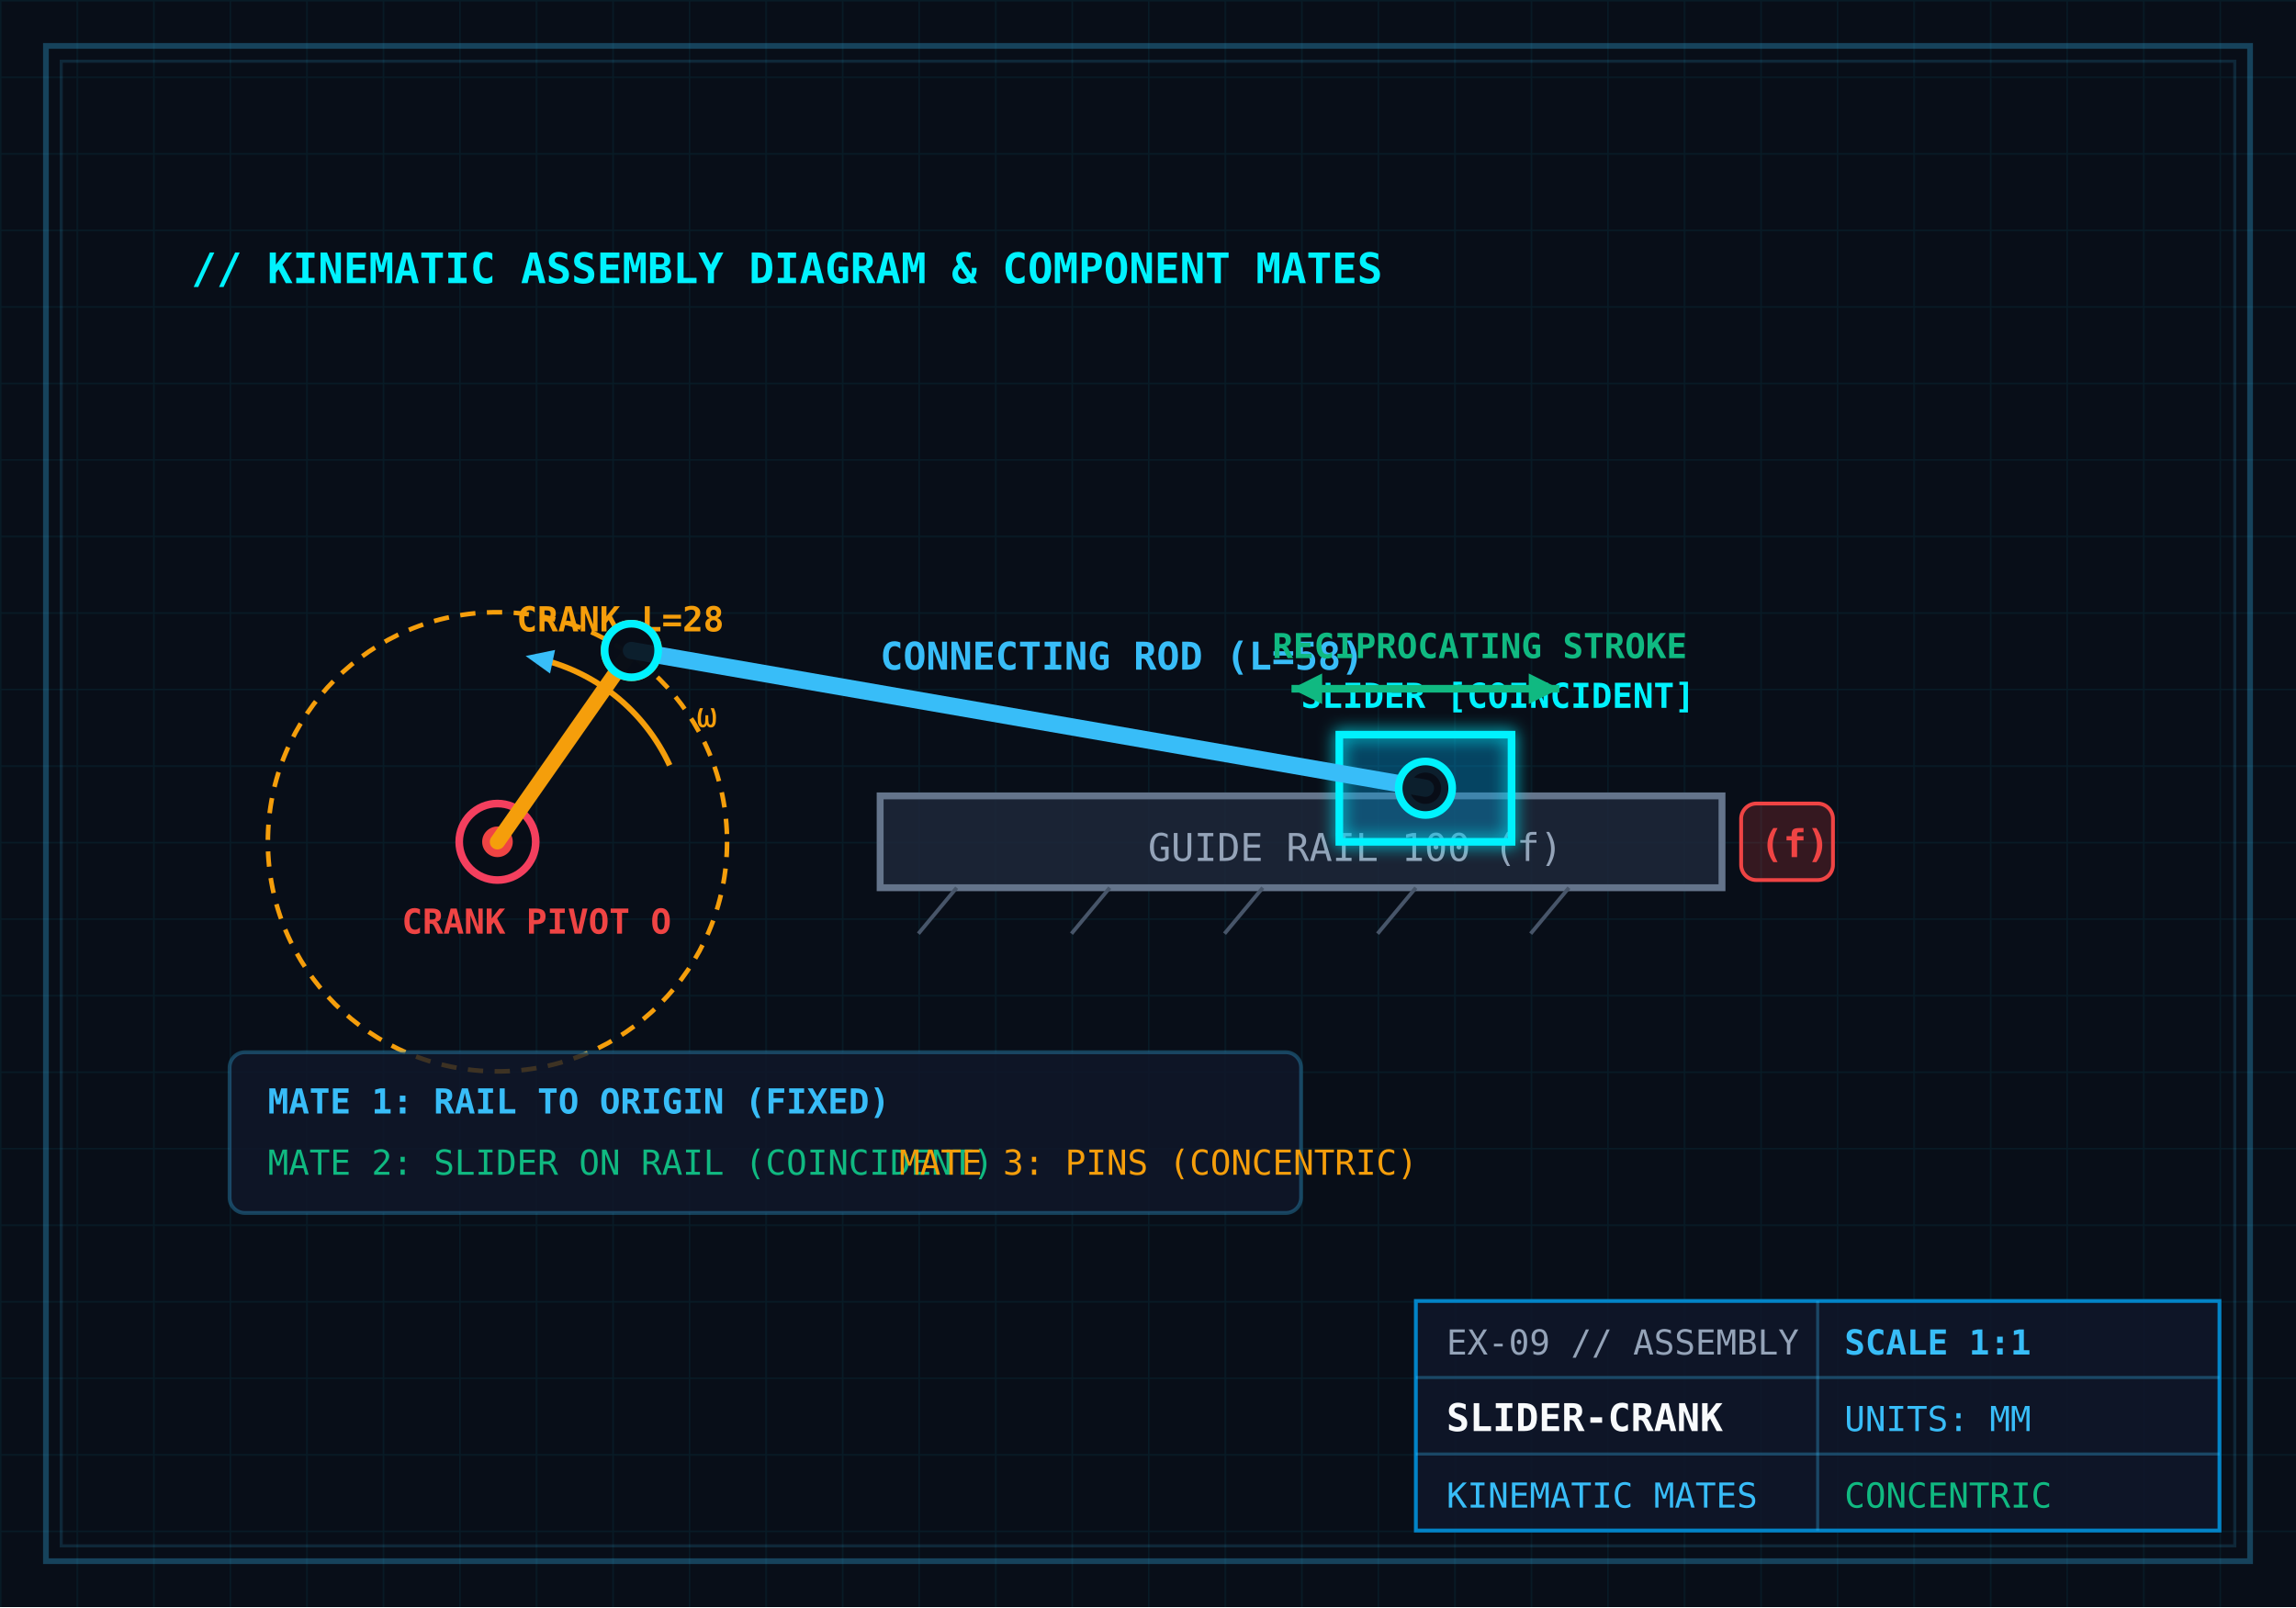
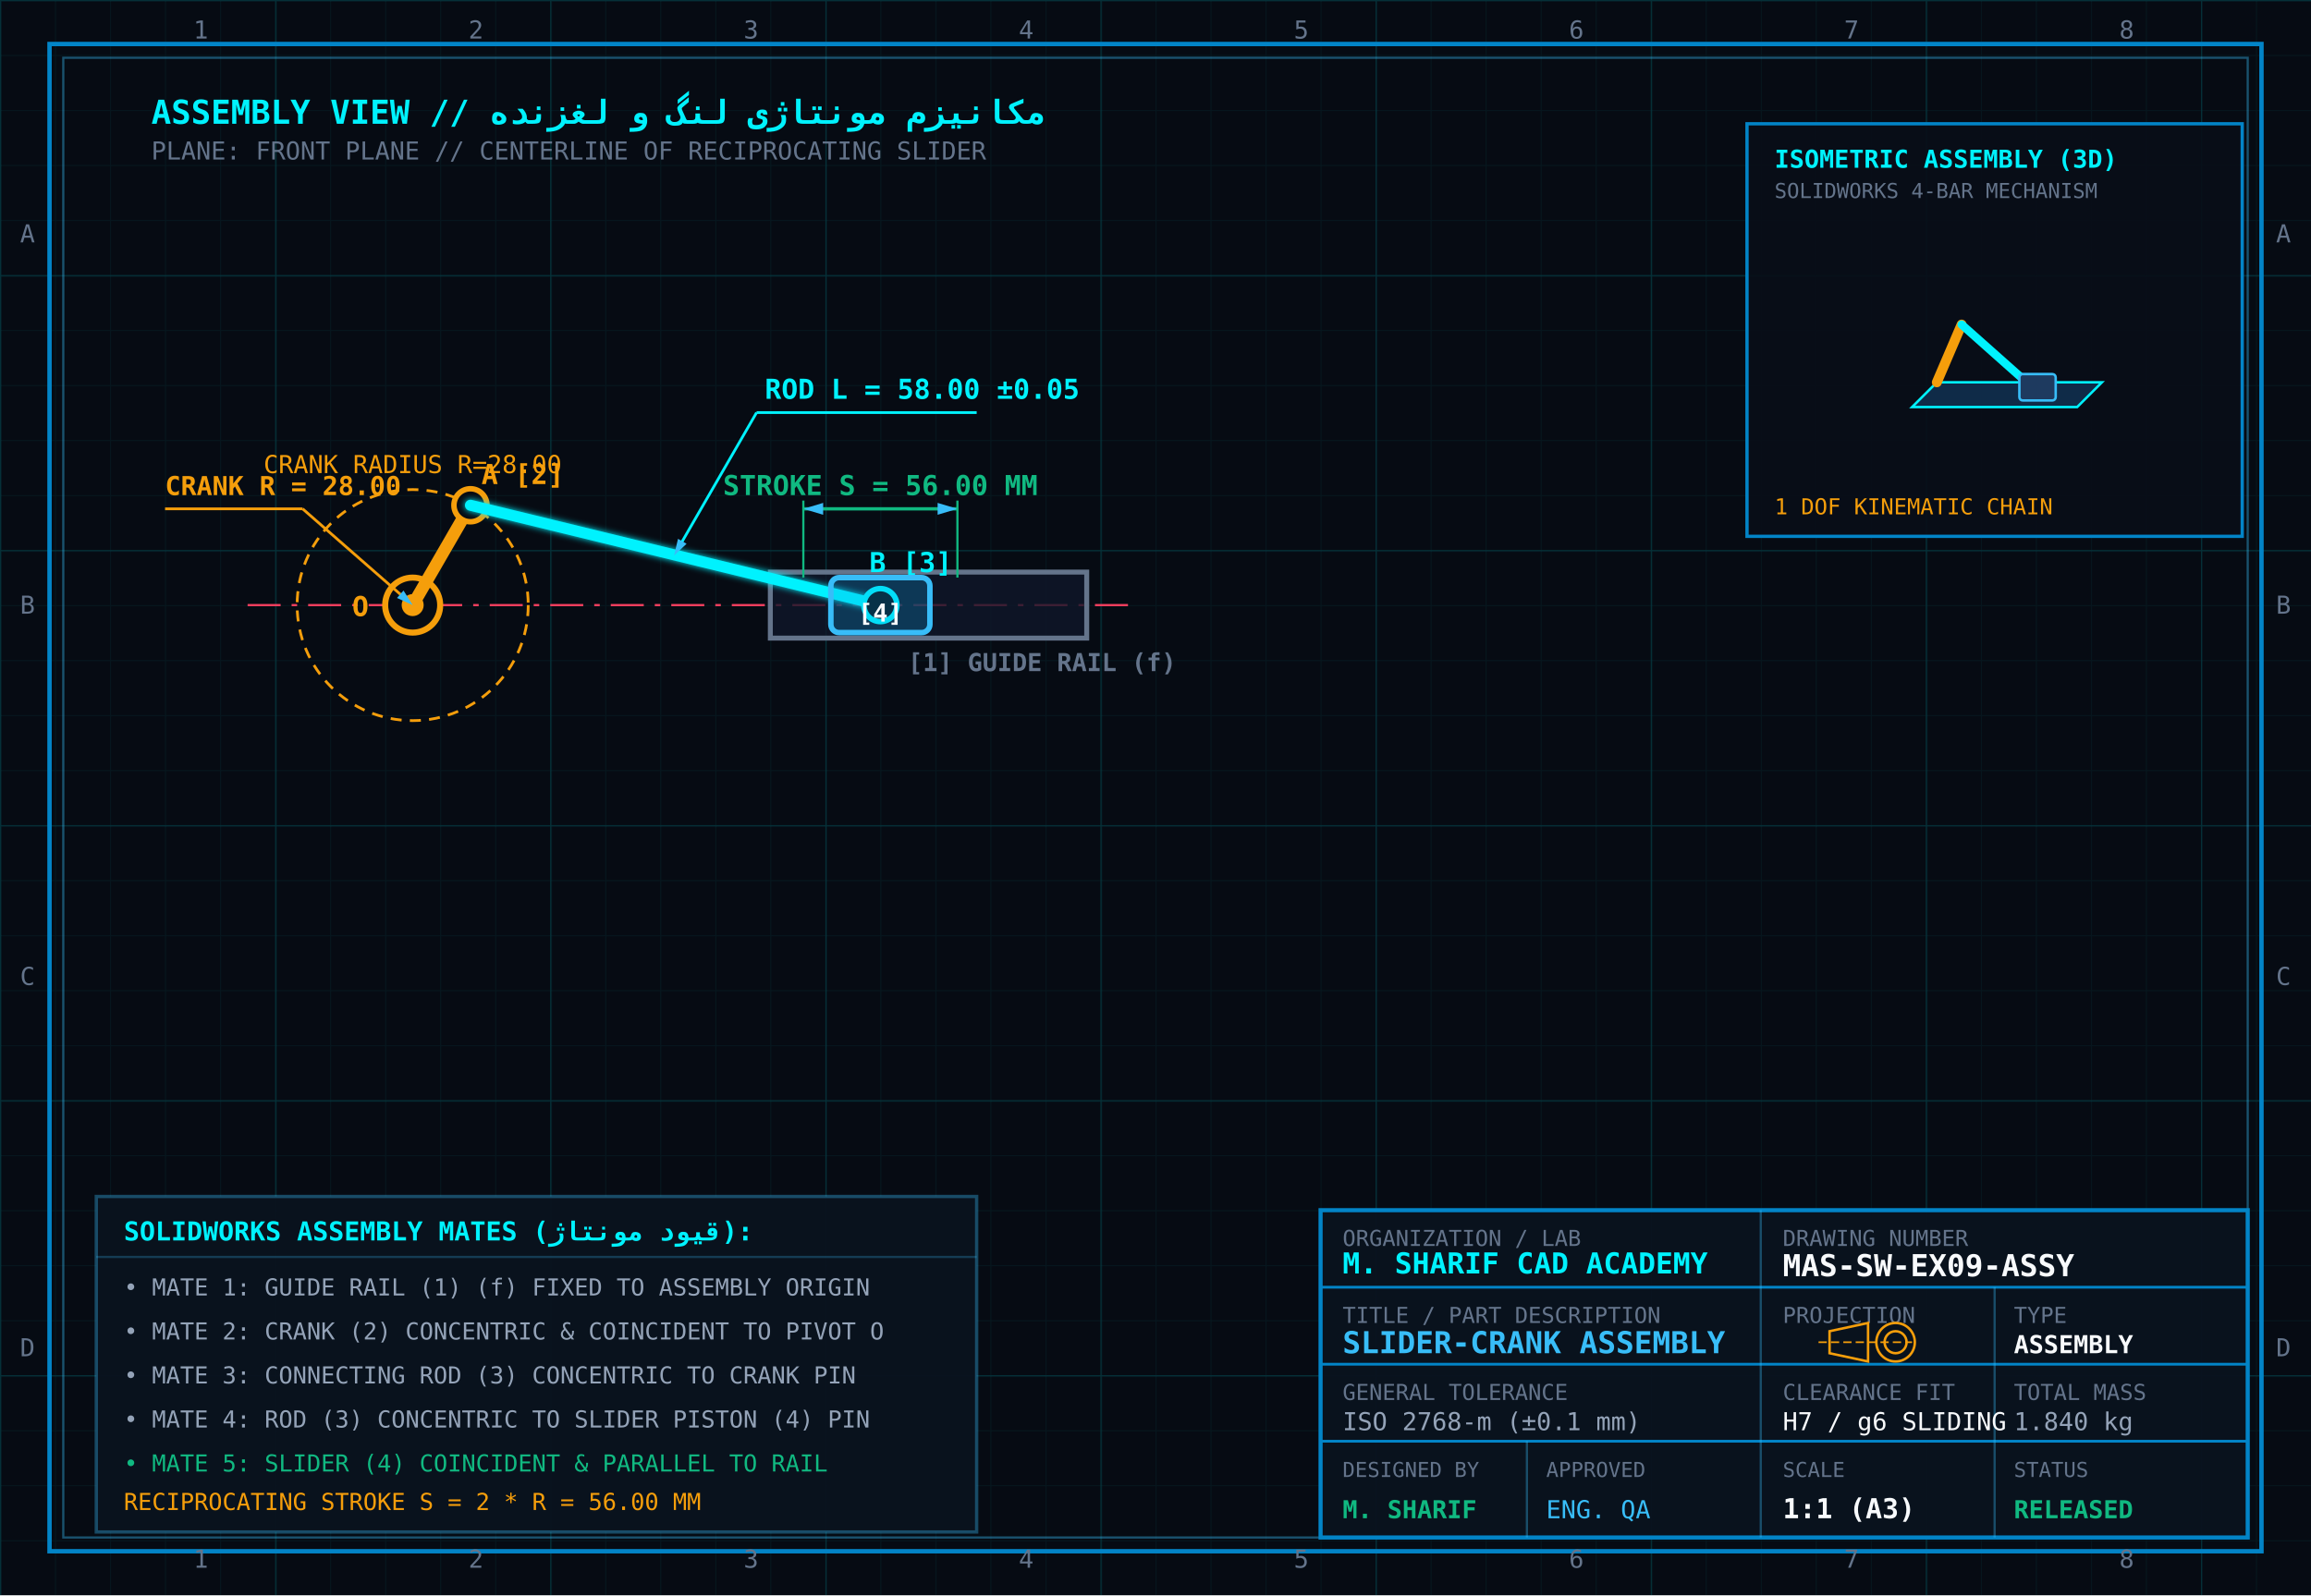
- <svg xmlns="http://www.w3.org/2000/svg" viewBox="0 0 600 420" width="100%" height="100%">
+ <svg xmlns="http://www.w3.org/2000/svg" viewBox="0 0 840 580" width="100%" height="100%">
  <defs>
-     <pattern id="grid9" width="20" height="20" patternUnits="userSpaceOnUse">
-       <path d="M 20 0 L 0 0 0 20" fill="none" stroke="rgba(0, 242, 254, 0.06)" stroke-width="0.8" />
+     <pattern id="cadGrid9" width="20" height="20" patternUnits="userSpaceOnUse">
+       <path d="M 20 0 L 0 0 0 20" fill="none" stroke="rgba(0, 242, 254, 0.05)" stroke-width="0.75" />
    </pattern>
-     <marker id="arr9" viewBox="0 0 10 10" refX="5" refY="5" markerWidth="6" markerHeight="6" orient="auto-start-reverse">
-       <path d="M 0 1.5 L 8 5 L 0 8.5 z" fill="#38bdf8" />
+     <pattern id="cadGridMajor9" width="100" height="100" patternUnits="userSpaceOnUse">
+       <path d="M 100 0 L 0 0 0 100" fill="none" stroke="rgba(0, 242, 254, 0.12)" stroke-width="1" />
+     </pattern>
+     <marker id="arrEnd9" viewBox="0 0 10 10" refX="10" refY="5" markerWidth="6" markerHeight="6" orient="auto">
+       <path d="M 0 2 L 10 5 L 0 8 Z" fill="#38bdf8" />
    </marker>
-     <filter id="glow9" x="-20%" y="-20%" width="140%" height="140%">
-       <feGaussianBlur stdDeviation="2" result="blur" />
+     <marker id="arrStart9" viewBox="0 0 10 10" refX="0" refY="5" markerWidth="6" markerHeight="6" orient="auto">
+       <path d="M 10 2 L 0 5 L 10 8 Z" fill="#38bdf8" />
+     </marker>
+     <filter id="glow9" x="-10%" y="-10%" width="120%" height="120%">
+       <feGaussianBlur stdDeviation="1.2" result="blur" />
      <feComposite in="SourceGraphic" in2="blur" operator="over" />
    </filter>
  </defs>
-   <rect width="600" height="420" fill="#080e18" />
-   <rect width="600" height="420" fill="url(#grid9)" />
-   <rect x="12" y="12" width="576" height="396" fill="none" stroke="rgba(56, 189, 248, 0.3)" stroke-width="1.5" />
-   <rect x="16" y="16" width="568" height="388" fill="none" stroke="rgba(56, 189, 248, 0.15)" stroke-width="0.8" />
-   <g transform="translate(370, 340)">
-     <rect width="210" height="60" fill="rgba(15, 23, 42, 0.9)" stroke="#0284c7" stroke-width="1" />
-     <line x1="0" y1="20" x2="210" y2="20" stroke="rgba(56, 189, 248, 0.3)" stroke-width="0.8" />
-     <line x1="0" y1="40" x2="210" y2="40" stroke="rgba(56, 189, 248, 0.3)" stroke-width="0.8" />
-     <line x1="105" y1="0" x2="105" y2="60" stroke="rgba(56, 189, 248, 0.3)" stroke-width="0.8" />
-     <text x="8" y="14" fill="#94a3b8" font-family="monospace" font-size="9">EX-09 // ASSEMBLY</text>
-     <text x="112" y="14" fill="#38bdf8" font-family="monospace" font-size="9" font-weight="bold">SCALE 1:1</text>
-     <text x="8" y="34" fill="#f8fafc" font-family="monospace" font-size="10" font-weight="bold">SLIDER-CRANK</text>
-     <text x="112" y="34" fill="#38bdf8" font-family="monospace" font-size="9">UNITS: MM</text>
-     <text x="8" y="54" fill="#38bdf8" font-family="monospace" font-size="9">KINEMATIC MATES</text>
-     <text x="112" y="54" fill="#10b981" font-family="monospace" font-size="9">CONCENTRIC</text>
+   <rect width="840" height="580" fill="#060b13" class="cad-bg" />
+   <rect width="840" height="580" fill="url(#cadGrid9)" class="cad-grid" />
+   <rect width="840" height="580" fill="url(#cadGridMajor9)" class="cad-grid-major" />
+   <rect x="18" y="16" width="804" height="548" fill="none" stroke="#0284c7" stroke-width="1.6" />
+   <rect x="23" y="21" width="794" height="538" fill="none" stroke="rgba(56, 189, 248, 0.4)" stroke-width="0.8" />
+   <g fill="#64748b" font-family="monospace" font-size="9" text-anchor="middle">
+     <text x="73" y="14">1</text>
+     <text x="73" y="570">1</text>
+     <text x="173" y="14">2</text>
+     <text x="173" y="570">2</text>
+     <text x="273" y="14">3</text>
+     <text x="273" y="570">3</text>
+     <text x="373" y="14">4</text>
+     <text x="373" y="570">4</text>
+     <text x="473" y="14">5</text>
+     <text x="473" y="570">5</text>
+     <text x="573" y="14">6</text>
+     <text x="573" y="570">6</text>
+     <text x="673" y="14">7</text>
+     <text x="673" y="570">7</text>
+     <text x="773" y="14">8</text>
+     <text x="773" y="570">8</text>
  </g>
-   <g transform="translate(50, 60)">
-     <text x="0" y="14" fill="#00f2fe" font-family="monospace" font-size="11" font-weight="bold">// KINEMATIC ASSEMBLY DIAGRAM &amp; COMPONENT MATES</text>
-     <g transform="translate(180, 160)">
-       <rect x="0" y="-12" width="220" height="24" fill="rgba(30, 41, 59, 0.8)" stroke="#64748b" stroke-width="1.8" />
-       <line x1="0" y1="12" x2="220" y2="12" stroke="#64748b" stroke-width="1.2" />
-       <line x1="20" y1="12" x2="10" y2="24" stroke="#475569" stroke-width="1" />
-       <line x1="60" y1="12" x2="50" y2="24" stroke="#475569" stroke-width="1" />
-       <line x1="100" y1="12" x2="90" y2="24" stroke="#475569" stroke-width="1" />
-       <line x1="140" y1="12" x2="130" y2="24" stroke="#475569" stroke-width="1" />
-       <line x1="180" y1="12" x2="170" y2="24" stroke="#475569" stroke-width="1" />
-       <text x="70" y="5" fill="#94a3b8" font-family="monospace" font-size="10">GUIDE RAIL 100 (f)</text>
-       <rect x="225" y="-10" width="24" height="20" rx="4" fill="rgba(239, 68, 68, 0.2)" stroke="#ef4444" stroke-width="1" />
-       <text x="230" y="4" fill="#ef4444" font-family="monospace" font-size="10" font-weight="bold">(f)</text>
-       <rect x="120" y="-28" width="45" height="28" fill="rgba(14, 165, 233, 0.2)" stroke="#00f2fe" stroke-width="2" filter="url(#glow9)" />
-       <circle cx="142.5" cy="-14" r="5" fill="#080e18" stroke="#38bdf8" stroke-width="1.8" />
-       <text x="110" y="-35" fill="#00f2fe" font-family="monospace" font-size="9" font-weight="bold">SLIDER [COINCIDENT]</text>
+   <g fill="#64748b" font-family="monospace" font-size="9" text-anchor="middle" dominant-baseline="central">
+     <text x="10" y="85">A</text>
+     <text x="830" y="85">A</text>
+     <text x="10" y="220">B</text>
+     <text x="830" y="220">B</text>
+     <text x="10" y="355">C</text>
+     <text x="830" y="355">C</text>
+     <text x="10" y="490">D</text>
+     <text x="830" y="490">D</text>
+   </g>
+   <g transform="translate(480, 440)">
+     <rect width="337" height="119" fill="rgba(10, 18, 30, 0.95)" stroke="#0284c7" stroke-width="1.5" />
+     <line x1="0" y1="28" x2="337" y2="28" stroke="#0284c7" stroke-width="1" />
+     <line x1="0" y1="56" x2="337" y2="56" stroke="#0284c7" stroke-width="1" />
+     <line x1="0" y1="84" x2="337" y2="84" stroke="#0284c7" stroke-width="1" />
+     <line x1="160" y1="0" x2="160" y2="84" stroke="rgba(56, 189, 248, 0.35)" stroke-width="0.8" />
+     <line x1="245" y1="28" x2="245" y2="84" stroke="rgba(56, 189, 248, 0.35)" stroke-width="0.8" />
+     <line x1="75" y1="84" x2="75" y2="119" stroke="rgba(56, 189, 248, 0.35)" stroke-width="0.8" />
+     <line x1="160" y1="84" x2="160" y2="119" stroke="rgba(56, 189, 248, 0.35)" stroke-width="0.8" />
+     <line x1="245" y1="84" x2="245" y2="119" stroke="rgba(56, 189, 248, 0.35)" stroke-width="0.8" />
+     <text x="8" y="13" fill="#64748b" font-family="monospace" font-size="8">ORGANIZATION / LAB</text>
+     <text x="8" y="23" fill="#00f2fe" font-family="monospace" font-size="10.5" font-weight="bold">M. SHARIF CAD ACADEMY</text>
+     <text x="168" y="13" fill="#64748b" font-family="monospace" font-size="8">DRAWING NUMBER</text>
+     <text x="168" y="24" fill="#f8fafc" font-family="monospace" font-size="11" font-weight="bold">MAS-SW-EX09-ASSY</text>
+     <text x="8" y="41" fill="#64748b" font-family="monospace" font-size="8">TITLE / PART DESCRIPTION</text>
+     <text x="8" y="52" fill="#38bdf8" font-family="monospace" font-size="11" font-weight="bold">SLIDER-CRANK ASSEMBLY</text>
+     <text x="168" y="41" fill="#64748b" font-family="monospace" font-size="8">PROJECTION</text>
+     <g transform="translate(185, 48)">
+       <polygon points="0,4 0,-4 14,-7 14,7" fill="none" stroke="#f59e0b" stroke-width="0.9" />
+       <line x1="-4" y1="0" x2="30" y2="0" stroke="#f59e0b" stroke-width="0.6" stroke-dasharray="3,1.5" />
+       <circle cx="24" cy="0" r="4" fill="none" stroke="#f59e0b" stroke-width="0.9" />
+       <circle cx="24" cy="0" r="7" fill="none" stroke="#f59e0b" stroke-width="0.9" />
    </g>
-     <g transform="translate(80, 160)">
-       <circle cx="0" cy="0" r="10" fill="rgba(8, 14, 24, 0.9)" stroke="#f43f5e" stroke-width="2" />
-       <circle cx="0" cy="0" r="4" fill="#ef4444" />
-       <text x="-25" y="24" fill="#ef4444" font-family="monospace" font-size="9" font-weight="bold">CRANK PIVOT O</text>
-       <circle cx="0" cy="0" r="60" fill="none" stroke="#f59e0b" stroke-width="1.2" stroke-dasharray="4,3" />
-       <line x1="0" y1="0" x2="35" y2="-50" stroke="#f59e0b" stroke-width="4" stroke-linecap="round" />
-       <circle cx="35" cy="-50" r="7" fill="rgba(8, 14, 24, 0.9)" stroke="#f59e0b" stroke-width="2" />
-       <text x="5" y="-55" fill="#f59e0b" font-family="monospace" font-size="9" font-weight="bold">CRANK L=28</text>
-       <path d="M 45 -20 A 50 50 0 0 0 10 -48" fill="none" stroke="#f59e0b" stroke-width="1.5" marker-end="url(#arr9)" />
-       <text x="52" y="-30" fill="#f59e0b" font-family="monospace" font-size="9">ω</text>
+     <text x="252" y="41" fill="#64748b" font-family="monospace" font-size="8">TYPE</text>
+     <text x="252" y="52" fill="#f8fafc" font-family="monospace" font-size="9" font-weight="bold">ASSEMBLY</text>
+     <text x="8" y="69" fill="#64748b" font-family="monospace" font-size="8">GENERAL TOLERANCE</text>
+     <text x="8" y="80" fill="#94a3b8" font-family="monospace" font-size="9">ISO 2768-m (±0.1 mm)</text>
+     <text x="168" y="69" fill="#64748b" font-family="monospace" font-size="8">CLEARANCE FIT</text>
+     <text x="168" y="80" fill="#f8fafc" font-family="monospace" font-size="9">H7 / g6 SLIDING</text>
+     <text x="252" y="69" fill="#64748b" font-family="monospace" font-size="8">TOTAL MASS</text>
+     <text x="252" y="80" fill="#94a3b8" font-family="monospace" font-size="9">1.840 kg</text>
+     <text x="8" y="97" fill="#64748b" font-family="monospace" font-size="7.5">DESIGNED BY</text>
+     <text x="8" y="112" fill="#10b981" font-family="monospace" font-size="9" font-weight="bold">M. SHARIF</text>
+     <text x="82" y="97" fill="#64748b" font-family="monospace" font-size="7.5">APPROVED</text>
+     <text x="82" y="112" fill="#38bdf8" font-family="monospace" font-size="9">ENG. QA</text>
+     <text x="168" y="97" fill="#64748b" font-family="monospace" font-size="7.5">SCALE</text>
+     <text x="168" y="112" fill="#f8fafc" font-family="monospace" font-size="10" font-weight="bold">1:1 (A3)</text>
+     <text x="252" y="97" fill="#64748b" font-family="monospace" font-size="7.5">STATUS</text>
+     <text x="252" y="112" fill="#10b981" font-family="monospace" font-size="9" font-weight="bold">RELEASED</text>
+   </g>
+   <g transform="translate(35, 435)">
+     <rect width="320" height="122" fill="rgba(10, 18, 30, 0.95)" stroke="rgba(56, 189, 248, 0.35)" stroke-width="1.2" />
+     <text x="10" y="16" fill="#00f2fe" font-family="monospace" font-size="9.5" font-weight="bold">SOLIDWORKS ASSEMBLY MATES (قیود مونتاژ):</text>
+     <line x1="0" y1="22" x2="320" y2="22" stroke="rgba(56, 189, 248, 0.25)" stroke-width="0.8" />
+     <text x="10" y="36" fill="#94a3b8" font-family="monospace" font-size="8.5">• MATE 1: GUIDE RAIL (1) (f) FIXED TO ASSEMBLY ORIGIN</text>
+     <text x="10" y="52" fill="#94a3b8" font-family="monospace" font-size="8.5">• MATE 2: CRANK (2) CONCENTRIC &amp; COINCIDENT TO PIVOT O</text>
+     <text x="10" y="68" fill="#94a3b8" font-family="monospace" font-size="8.5">• MATE 3: CONNECTING ROD (3) CONCENTRIC TO CRANK PIN</text>
+     <text x="10" y="84" fill="#94a3b8" font-family="monospace" font-size="8.5">• MATE 4: ROD (3) CONCENTRIC TO SLIDER PISTON (4) PIN</text>
+     <text x="10" y="100" fill="#10b981" font-family="monospace" font-size="8.5">• MATE 5: SLIDER (4) COINCIDENT &amp; PARALLEL TO RAIL</text>
+     <text x="10" y="114" fill="#f59e0b" font-family="monospace" font-size="8.5">RECIPROCATING STROKE S = 2 * R = 56.00 MM</text>
+   </g>
+   <g transform="translate(635, 45)">
+     <rect width="180" height="150" fill="rgba(8, 14, 24, 0.9)" stroke="#0284c7" stroke-width="1.2" />
+     <text x="10" y="16" fill="#00f2fe" font-family="monospace" font-size="9" font-weight="bold">ISOMETRIC ASSEMBLY (3D)</text>
+     <text x="10" y="27" fill="#64748b" font-family="monospace" font-size="7.5">SOLIDWORKS 4-BAR MECHANISM</text>
+     <g transform="translate(90, 85) scale(0.6)">
+       <polygon points="-50,30 50,30 65,15 -35,15" fill="#0f2b48" stroke="#00f2fe" stroke-width="1.5" />
+       <line x1="-35" y1="15" x2="-20" y2="-20" stroke="#f59e0b" stroke-width="6" stroke-linecap="round" />
+       <line x1="-20" y1="-20" x2="25" y2="20" stroke="#00f2fe" stroke-width="5" stroke-linecap="round" />
+       <rect x="15" y="10" width="22" height="16" rx="2" fill="#1e3a5f" stroke="#38bdf8" stroke-width="1.5" />
    </g>
-     <path d="M 115 110 L 322.5 146" stroke="#38bdf8" stroke-width="4.5" stroke-linecap="round" />
-     <circle cx="115" cy="110" r="7" fill="rgba(8, 14, 24, 0.9)" stroke="#00f2fe" stroke-width="2" />
-     <circle cx="322.5" cy="146" r="7" fill="rgba(8, 14, 24, 0.9)" stroke="#00f2fe" stroke-width="2" />
-     <text x="180" y="115" fill="#38bdf8" font-family="monospace" font-size="10" font-weight="bold">CONNECTING ROD (L=58)</text>
-     <g transform="translate(322.5, 120)">
-       <line x1="-35" y1="0" x2="35" y2="0" stroke="#10b981" stroke-width="2" />
-       <polygon points="-35,0 -27,-4 -27,4" fill="#10b981" />
-       <polygon points="35,0 27,-4 27,4" fill="#10b981" />
-       <text x="-40" y="-8" fill="#10b981" font-family="monospace" font-size="9" font-weight="bold">RECIPROCATING STROKE</text>
-     </g>
-     <g transform="translate(10, 215)">
-       <rect width="280" height="42" rx="4" fill="rgba(15, 23, 42, 0.8)" stroke="rgba(56, 189, 248, 0.3)" stroke-width="1" />
-       <text x="10" y="16" fill="#38bdf8" font-family="monospace" font-size="9" font-weight="bold">MATE 1: RAIL TO ORIGIN (FIXED)</text>
-       <text x="10" y="32" fill="#10b981" font-family="monospace" font-size="9">MATE 2: SLIDER ON RAIL (COINCIDENT)</text>
-       <text x="175" y="32" fill="#f59e0b" font-family="monospace" font-size="9">MATE 3: PINS (CONCENTRIC)</text>
-     </g>
+     <text x="10" y="142" fill="#f59e0b" font-family="monospace" font-size="8">1 DOF KINEMATIC CHAIN</text>
+   </g>
+   <g transform="translate(250, 220)">
+     <text x="-195" y="-175" fill="#00f2fe" font-family="monospace" font-size="12" font-weight="bold">ASSEMBLY VIEW // مکانیزم مونتاژی لنگ و لغزنده</text>
+     <text x="-195" y="-162" fill="#64748b" font-family="monospace" font-size="9">PLANE: FRONT PLANE // CENTERLINE OF RECIPROCATING SLIDER</text>
+     <line x1="-160" y1="0" x2="160" y2="0" stroke="#f43f5e" stroke-width="0.8" stroke-dasharray="12,4,2,4" />
+     <rect x="30" y="-12" width="115" height="24" fill="rgba(15, 23, 42, 0.8)" stroke="#64748b" stroke-width="1.8" />
+     <text x="80" y="24" fill="#64748b" font-family="monospace" font-size="9" font-weight="bold">[1] GUIDE RAIL (f)</text>
+     <circle cx="-100" cy="0" r="42" fill="none" stroke="#f59e0b" stroke-width="1" stroke-dasharray="4,3" />
+     <text x="-100" y="-48" fill="#f59e0b" font-family="monospace" font-size="9" text-anchor="middle">CRANK RADIUS R=28.00</text>
+     <circle cx="-100" cy="0" r="10" fill="#060b13" stroke="#f59e0b" stroke-width="2.2" />
+     <circle cx="-100" cy="0" r="4" fill="#f59e0b" />
+     <text x="-122" y="4" fill="#f59e0b" font-family="monospace" font-size="10" font-weight="bold">O</text>
+     <line x1="-100" y1="0" x2="-79" y2="-36.3" stroke="#f59e0b" stroke-width="4.5" stroke-linecap="round" />
+     <circle cx="-79" cy="-36.3" r="6" fill="#060b13" stroke="#f59e0b" stroke-width="2" />
+     <text x="-75" y="-44" fill="#f59e0b" font-family="monospace" font-size="10" font-weight="bold">A [2]</text>
+     <line x1="-79" y1="-36.3" x2="70" y2="0" stroke="#00f2fe" stroke-width="4" stroke-linecap="round" filter="url(#glow9)" />
+     <circle cx="70" cy="0" r="6" fill="#060b13" stroke="#00f2fe" stroke-width="2" />
+     <text x="66" y="-12" fill="#00f2fe" font-family="monospace" font-size="10" font-weight="bold">B [3]</text>
+     <rect x="52" y="-10" width="36" height="20" rx="3" fill="rgba(14, 165, 233, 0.25)" stroke="#38bdf8" stroke-width="2" />
+     <text x="70" y="6" fill="#f8fafc" font-family="monospace" font-size="9" text-anchor="middle" font-weight="bold">[4]</text>
+     <line x1="42" y1="-35" x2="98" y2="-35" stroke="#10b981" stroke-width="1.2" marker-start="url(#arrStart9)" marker-end="url(#arrEnd9)" />
+     <line x1="42" y1="-10" x2="42" y2="-38" stroke="#10b981" stroke-width="0.8" />
+     <line x1="98" y1="-10" x2="98" y2="-38" stroke="#10b981" stroke-width="0.8" />
+     <text x="70" y="-40" fill="#10b981" font-family="monospace" font-size="10" font-weight="bold" text-anchor="middle">STROKE S = 56.00 MM</text>
+     <line x1="-100" y1="0" x2="-140" y2="-35" stroke="#f59e0b" stroke-width="1" marker-start="url(#arrStart9)" />
+     <line x1="-140" y1="-35" x2="-190" y2="-35" stroke="#f59e0b" stroke-width="1" />
+     <text x="-190" y="-40" fill="#f59e0b" font-family="monospace" font-size="9.5" font-weight="bold">CRANK R = 28.00</text>
+     <line x1="-5" y1="-18" x2="25" y2="-70" stroke="#00f2fe" stroke-width="1" marker-start="url(#arrStart9)" />
+     <line x1="25" y1="-70" x2="105" y2="-70" stroke="#00f2fe" stroke-width="1" />
+     <text x="28" y="-75" fill="#00f2fe" font-family="monospace" font-size="10" font-weight="bold">ROD L = 58.00 ±0.05</text>
  </g>
</svg>
